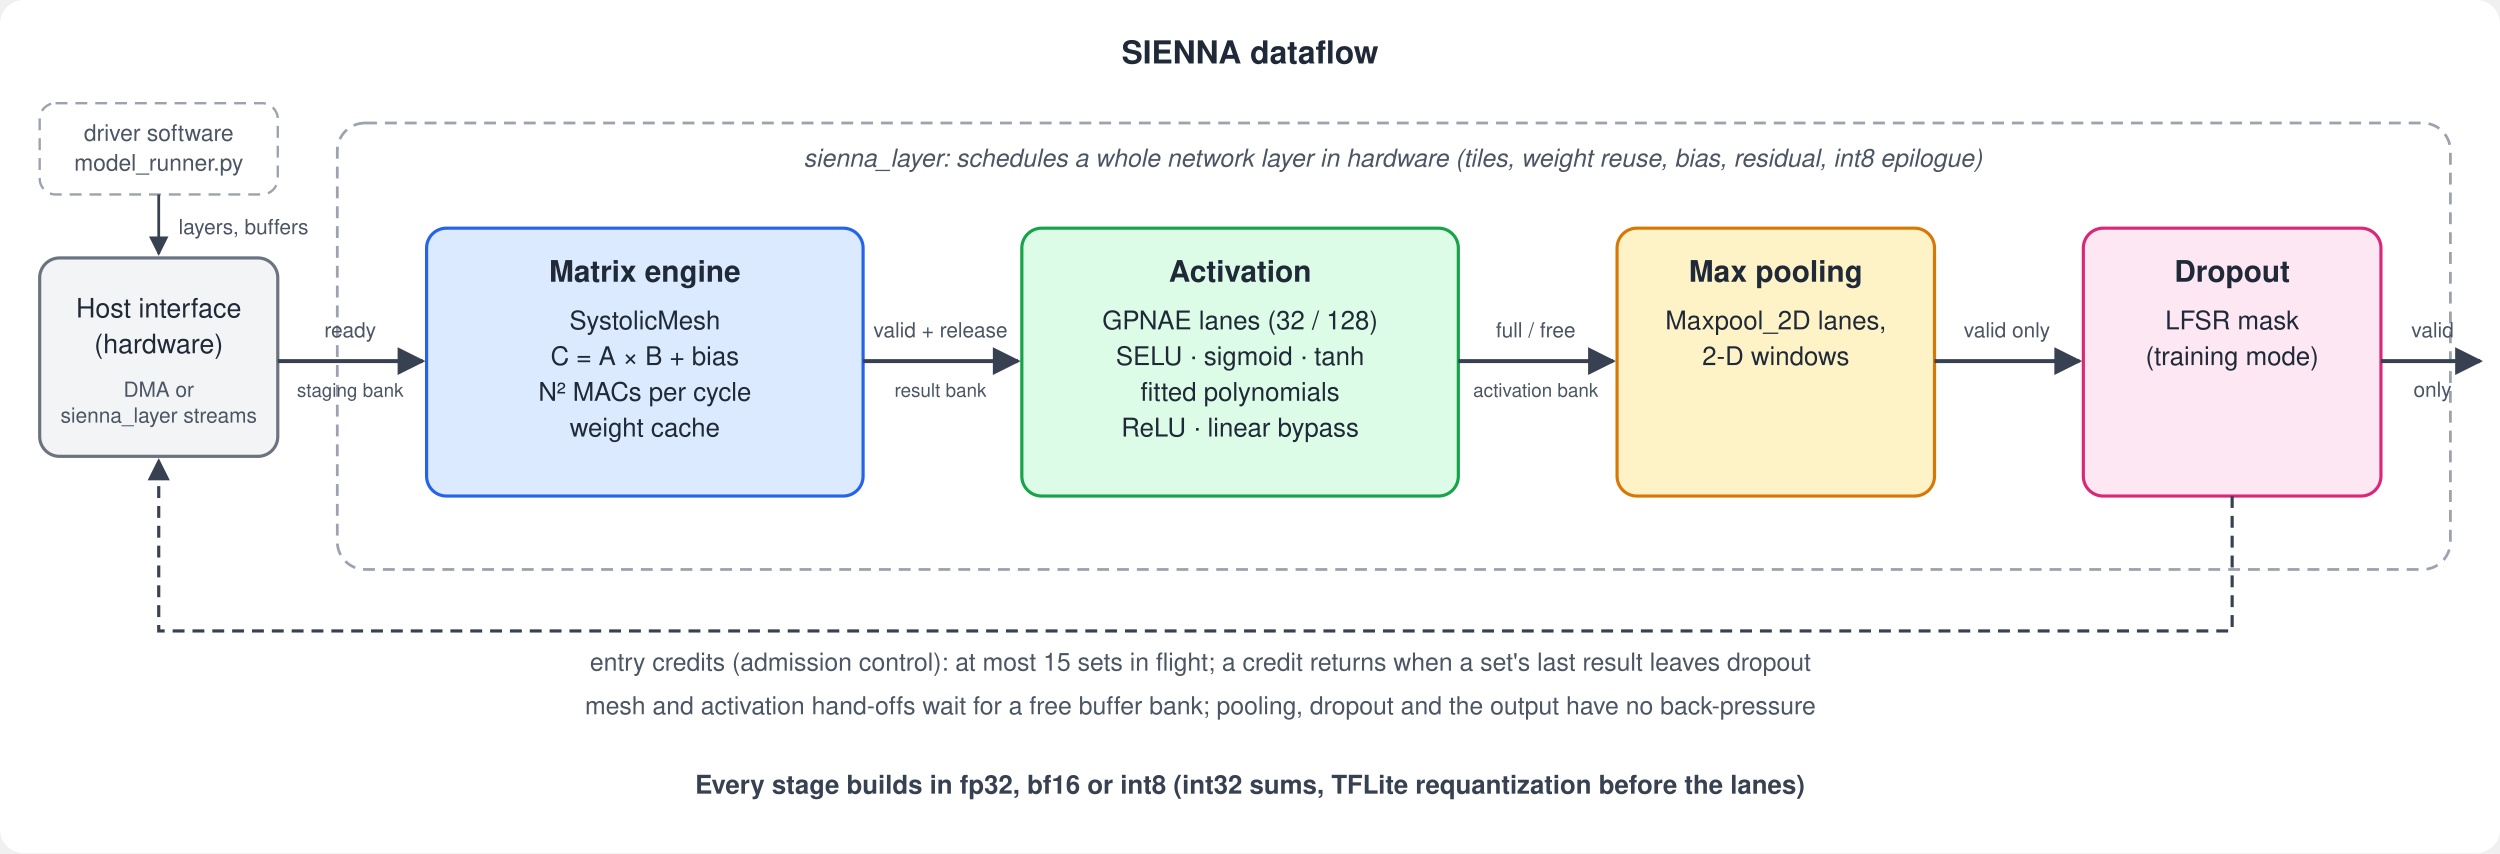
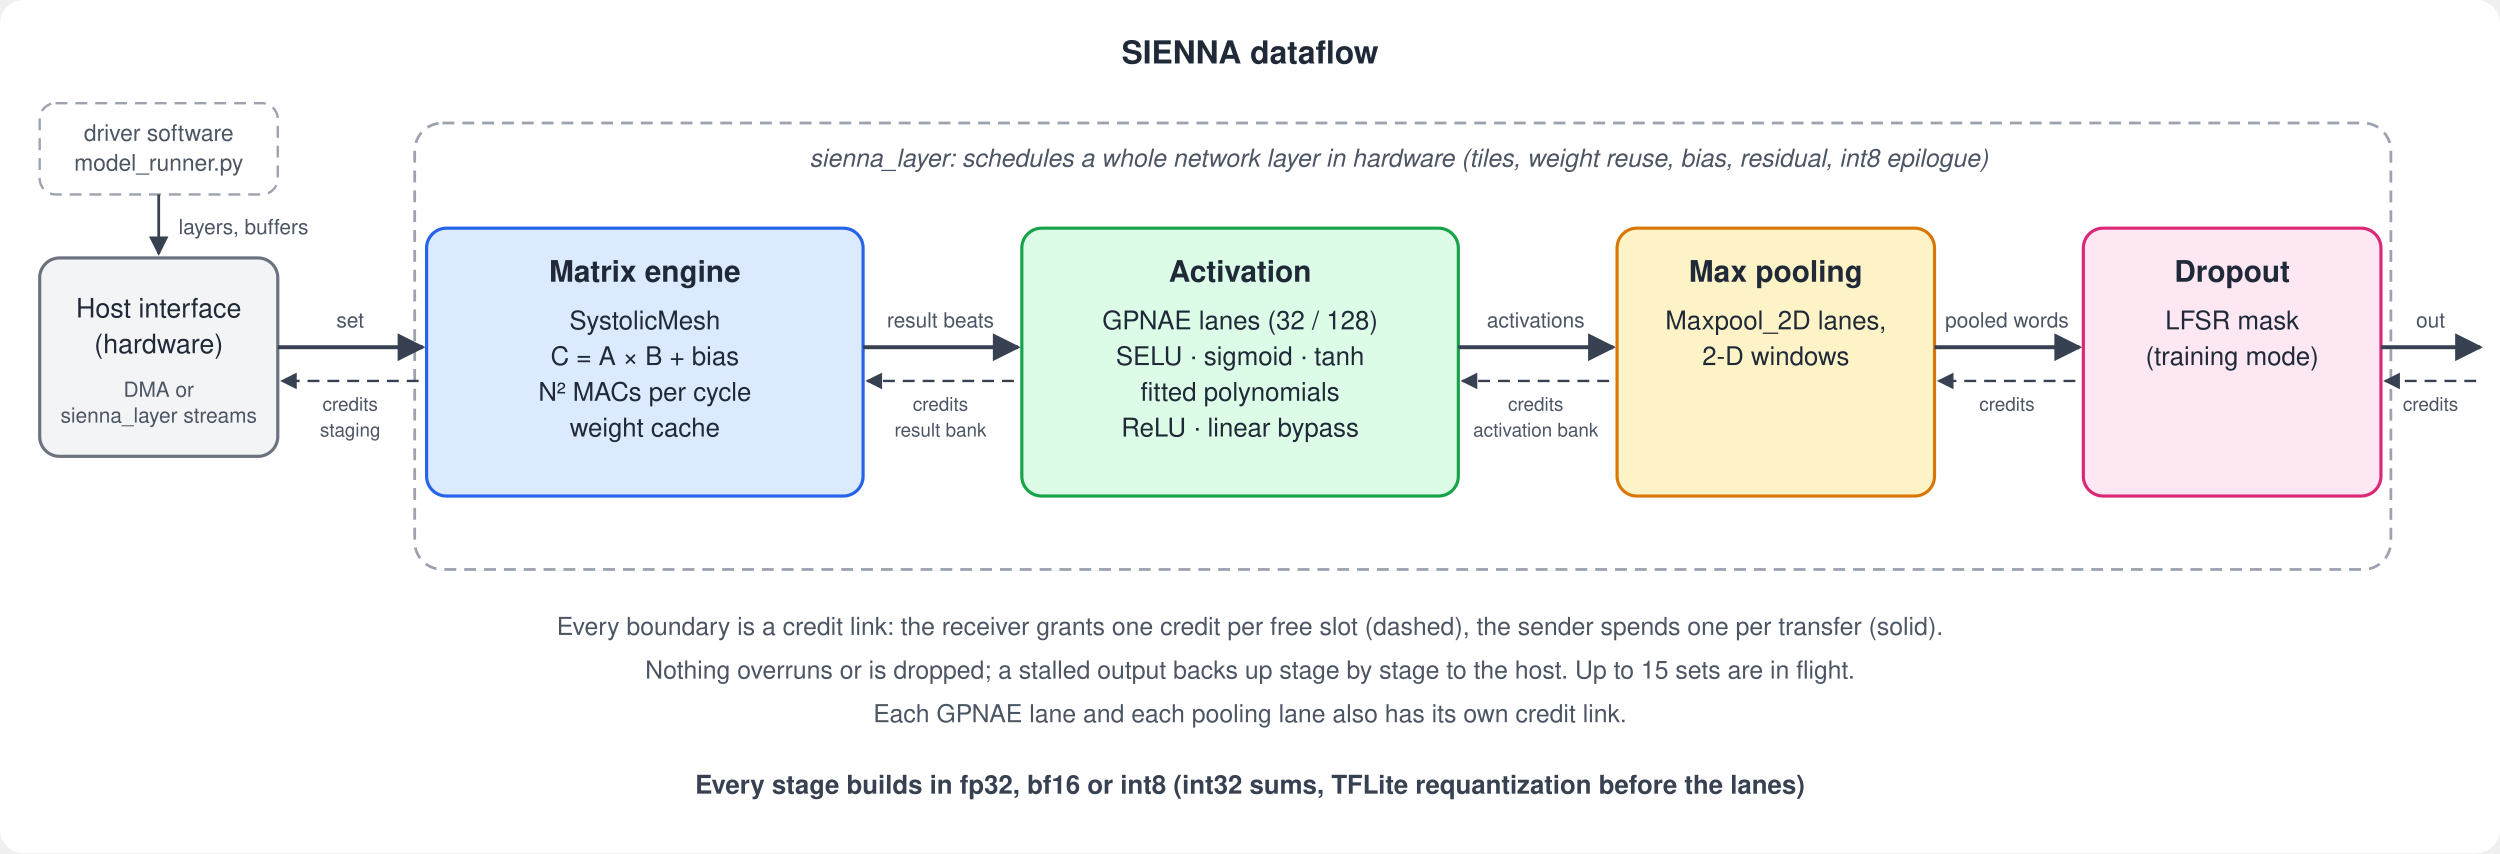
<svg xmlns="http://www.w3.org/2000/svg" width="1260" height="430" viewBox="0 0 1260 430">
  <defs>
    <marker id="ah" viewBox="0 0 10 10" refX="9" refY="5" markerWidth="7" markerHeight="7" orient="auto-start-reverse">
      <path d="M0,0 L10,5 L0,10 z" fill="#374151" />
    </marker>
  </defs>
  <rect x="0" y="0" width="1260" height="430" rx="12" fill="#ffffff" />
  <text x="630" y="32" font-family="Helvetica, Arial, sans-serif" font-size="16" font-weight="bold" fill="#1f2937" text-anchor="middle">SIENNA dataflow</text>
  <rect x="20" y="52" width="120" height="46" rx="8" fill="#ffffff" stroke="#9ca3af" stroke-width="1.2" stroke-dasharray="6 4" />
  <text x="80" y="71" font-family="Helvetica, Arial, sans-serif" font-size="11.5" font-weight="normal" fill="#4b5563" text-anchor="middle">driver software</text>
  <text x="80" y="86" font-family="Helvetica, Arial, sans-serif" font-size="11.5" font-weight="normal" fill="#4b5563" text-anchor="middle">model_runner.py</text>
  <polyline points="80,98 80,128" fill="none" stroke="#374151" stroke-width="1.4" marker-end="url(#ah)" />
  <text x="90" y="118" font-family="Helvetica, Arial, sans-serif" font-size="10.5" font-weight="normal" fill="#4b5563" text-anchor="start">layers, buffers</text>
-   <rect x="170" y="62" width="1065" height="225" rx="14" fill="none" stroke="#9ca3af" stroke-width="1.4" stroke-dasharray="6 4" />
-   <text x="702" y="84" font-family="Helvetica, Arial, sans-serif" font-size="12.5" font-weight="normal" fill="#4b5563" text-anchor="middle" font-style="italic">sienna_layer: schedules a whole network layer in hardware (tiles, weight reuse, bias, residual, int8 epilogue)</text>
+   <rect x="209" y="62" width="996" height="225" rx="14" fill="none" stroke="#9ca3af" stroke-width="1.4" stroke-dasharray="6 4" />
+   <text x="705" y="84" font-family="Helvetica, Arial, sans-serif" font-size="12.5" font-weight="normal" fill="#4b5563" text-anchor="middle" font-style="italic">sienna_layer: schedules a whole network layer in hardware (tiles, weight reuse, bias, residual, int8 epilogue)</text>
  <rect x="20" y="130" width="120" height="100" rx="10" fill="#f3f4f6" stroke="#6b7280" stroke-width="1.6" />
  <text x="80" y="160" font-family="Helvetica, Arial, sans-serif" font-size="13.5" font-weight="normal" fill="#1f2937" text-anchor="middle">Host interface</text>
  <text x="80" y="178" font-family="Helvetica, Arial, sans-serif" font-size="13.5" font-weight="normal" fill="#1f2937" text-anchor="middle">(hardware)</text>
  <text x="80" y="200" font-family="Helvetica, Arial, sans-serif" font-size="10.5" font-weight="normal" fill="#4b5563" text-anchor="middle">DMA or</text>
  <text x="80" y="213" font-family="Helvetica, Arial, sans-serif" font-size="10.5" font-weight="normal" fill="#4b5563" text-anchor="middle">sienna_layer streams</text>
  <rect x="215" y="115" width="220" height="135" rx="10" fill="#dbeafe" stroke="#2563eb" stroke-width="1.6" />
  <text x="325.0" y="142" font-family="Helvetica, Arial, sans-serif" font-size="15" font-weight="bold" fill="#1f2937" text-anchor="middle">Matrix engine</text>
  <text x="325.0" y="166" font-family="Helvetica, Arial, sans-serif" font-size="13" font-weight="normal" fill="#1f2937" text-anchor="middle">SystolicMesh</text>
  <text x="325.0" y="184" font-family="Helvetica, Arial, sans-serif" font-size="13" font-weight="normal" fill="#1f2937" text-anchor="middle">C = A × B + bias</text>
  <text x="325.0" y="202" font-family="Helvetica, Arial, sans-serif" font-size="13" font-weight="normal" fill="#1f2937" text-anchor="middle">N² MACs per cycle</text>
  <text x="325.0" y="220" font-family="Helvetica, Arial, sans-serif" font-size="13" font-weight="normal" fill="#1f2937" text-anchor="middle">weight cache</text>
  <rect x="515" y="115" width="220" height="135" rx="10" fill="#dcfce7" stroke="#16a34a" stroke-width="1.6" />
  <text x="625.0" y="142" font-family="Helvetica, Arial, sans-serif" font-size="15" font-weight="bold" fill="#1f2937" text-anchor="middle">Activation</text>
  <text x="625.0" y="166" font-family="Helvetica, Arial, sans-serif" font-size="13" font-weight="normal" fill="#1f2937" text-anchor="middle">GPNAE lanes (32 / 128)</text>
  <text x="625.0" y="184" font-family="Helvetica, Arial, sans-serif" font-size="13" font-weight="normal" fill="#1f2937" text-anchor="middle">SELU · sigmoid · tanh</text>
  <text x="625.0" y="202" font-family="Helvetica, Arial, sans-serif" font-size="13" font-weight="normal" fill="#1f2937" text-anchor="middle">fitted polynomials</text>
  <text x="625.0" y="220" font-family="Helvetica, Arial, sans-serif" font-size="13" font-weight="normal" fill="#1f2937" text-anchor="middle">ReLU · linear bypass</text>
  <rect x="815" y="115" width="160" height="135" rx="10" fill="#fef3c7" stroke="#d97706" stroke-width="1.6" />
  <text x="895.0" y="142" font-family="Helvetica, Arial, sans-serif" font-size="15" font-weight="bold" fill="#1f2937" text-anchor="middle">Max pooling</text>
  <text x="895.0" y="166" font-family="Helvetica, Arial, sans-serif" font-size="13" font-weight="normal" fill="#1f2937" text-anchor="middle">Maxpool_2D lanes,</text>
  <text x="895.0" y="184" font-family="Helvetica, Arial, sans-serif" font-size="13" font-weight="normal" fill="#1f2937" text-anchor="middle">2-D windows</text>
  <rect x="1050" y="115" width="150" height="135" rx="10" fill="#fce7f3" stroke="#db2777" stroke-width="1.6" />
  <text x="1125.0" y="142" font-family="Helvetica, Arial, sans-serif" font-size="15" font-weight="bold" fill="#1f2937" text-anchor="middle">Dropout</text>
  <text x="1125.0" y="166" font-family="Helvetica, Arial, sans-serif" font-size="13" font-weight="normal" fill="#1f2937" text-anchor="middle">LFSR mask</text>
  <text x="1125.0" y="184" font-family="Helvetica, Arial, sans-serif" font-size="13" font-weight="normal" fill="#1f2937" text-anchor="middle">(training mode)</text>
-   <polyline points="140,182 213,182" fill="none" stroke="#374151" stroke-width="2" marker-end="url(#ah)" />
-   <text x="176.5" y="170" font-family="Helvetica, Arial, sans-serif" font-size="10.5" font-weight="normal" fill="#4b5563" text-anchor="middle">ready</text>
-   <text x="176.5" y="200" font-family="Helvetica, Arial, sans-serif" font-size="9.5" font-weight="normal" fill="#4b5563" text-anchor="middle">staging bank</text>
-   <polyline points="435,182 513,182" fill="none" stroke="#374151" stroke-width="2" marker-end="url(#ah)" />
-   <text x="474.0" y="170" font-family="Helvetica, Arial, sans-serif" font-size="10.5" font-weight="normal" fill="#4b5563" text-anchor="middle">valid + release</text>
-   <text x="474.0" y="200" font-family="Helvetica, Arial, sans-serif" font-size="9.5" font-weight="normal" fill="#4b5563" text-anchor="middle">result bank</text>
-   <polyline points="735,182 813,182" fill="none" stroke="#374151" stroke-width="2" marker-end="url(#ah)" />
-   <text x="774.0" y="170" font-family="Helvetica, Arial, sans-serif" font-size="10.5" font-weight="normal" fill="#4b5563" text-anchor="middle">full / free</text>
-   <text x="774.0" y="200" font-family="Helvetica, Arial, sans-serif" font-size="9.5" font-weight="normal" fill="#4b5563" text-anchor="middle">activation bank</text>
-   <polyline points="975,182 1048,182" fill="none" stroke="#374151" stroke-width="2" marker-end="url(#ah)" />
-   <text x="1011.5" y="170" font-family="Helvetica, Arial, sans-serif" font-size="10.5" font-weight="normal" fill="#4b5563" text-anchor="middle">valid only</text>
-   <polyline points="1200,182 1250,182" fill="none" stroke="#374151" stroke-width="2" marker-end="url(#ah)" />
-   <text x="1226" y="170" font-family="Helvetica, Arial, sans-serif" font-size="10.5" font-weight="normal" fill="#4b5563" text-anchor="middle">valid</text>
-   <text x="1226" y="200" font-family="Helvetica, Arial, sans-serif" font-size="10.5" font-weight="normal" fill="#4b5563" text-anchor="middle">only</text>
-   <polyline points="1125,250 1125,318 80,318 80,232" fill="none" stroke="#374151" stroke-width="1.6" stroke-dasharray="6 4" marker-end="url(#ah)" />
-   <text x="605" y="338" font-family="Helvetica, Arial, sans-serif" font-size="12.5" font-weight="normal" fill="#4b5563" text-anchor="middle">entry credits (admission control): at most 15 sets in flight; a credit returns when a set's last result leaves dropout</text>
-   <text x="605" y="360" font-family="Helvetica, Arial, sans-serif" font-size="12.5" font-weight="normal" fill="#4b5563" text-anchor="middle">mesh and activation hand-offs wait for a free buffer bank; pooling, dropout and the output have no back-pressure</text>
+   <polyline points="140,175 213,175" fill="none" stroke="#374151" stroke-width="2" marker-end="url(#ah)" />
+   <polyline points="211,192 142,192" fill="none" stroke="#374151" stroke-width="1.2" stroke-dasharray="6 4" marker-end="url(#ah)" />
+   <text x="176.5" y="165" font-family="Helvetica, Arial, sans-serif" font-size="10.5" font-weight="normal" fill="#4b5563" text-anchor="middle">set</text>
+   <text x="176.5" y="207" font-family="Helvetica, Arial, sans-serif" font-size="9.5" font-weight="normal" fill="#4b5563" text-anchor="middle">credits</text>
+   <text x="176.5" y="220" font-family="Helvetica, Arial, sans-serif" font-size="9.5" font-weight="normal" fill="#4b5563" text-anchor="middle">staging</text>
+   <polyline points="435,175 513,175" fill="none" stroke="#374151" stroke-width="2" marker-end="url(#ah)" />
+   <polyline points="511,192 437,192" fill="none" stroke="#374151" stroke-width="1.2" stroke-dasharray="6 4" marker-end="url(#ah)" />
+   <text x="474.0" y="165" font-family="Helvetica, Arial, sans-serif" font-size="10.5" font-weight="normal" fill="#4b5563" text-anchor="middle">result beats</text>
+   <text x="474.0" y="207" font-family="Helvetica, Arial, sans-serif" font-size="9.5" font-weight="normal" fill="#4b5563" text-anchor="middle">credits</text>
+   <text x="474.0" y="220" font-family="Helvetica, Arial, sans-serif" font-size="9.5" font-weight="normal" fill="#4b5563" text-anchor="middle">result bank</text>
+   <polyline points="735,175 813,175" fill="none" stroke="#374151" stroke-width="2" marker-end="url(#ah)" />
+   <polyline points="811,192 737,192" fill="none" stroke="#374151" stroke-width="1.2" stroke-dasharray="6 4" marker-end="url(#ah)" />
+   <text x="774.0" y="165" font-family="Helvetica, Arial, sans-serif" font-size="10.5" font-weight="normal" fill="#4b5563" text-anchor="middle">activations</text>
+   <text x="774.0" y="207" font-family="Helvetica, Arial, sans-serif" font-size="9.5" font-weight="normal" fill="#4b5563" text-anchor="middle">credits</text>
+   <text x="774.0" y="220" font-family="Helvetica, Arial, sans-serif" font-size="9.5" font-weight="normal" fill="#4b5563" text-anchor="middle">activation bank</text>
+   <polyline points="975,175 1048,175" fill="none" stroke="#374151" stroke-width="2" marker-end="url(#ah)" />
+   <polyline points="1046,192 977,192" fill="none" stroke="#374151" stroke-width="1.2" stroke-dasharray="6 4" marker-end="url(#ah)" />
+   <text x="1011.5" y="165" font-family="Helvetica, Arial, sans-serif" font-size="10.5" font-weight="normal" fill="#4b5563" text-anchor="middle">pooled words</text>
+   <text x="1011.5" y="207" font-family="Helvetica, Arial, sans-serif" font-size="9.5" font-weight="normal" fill="#4b5563" text-anchor="middle">credits</text>
+   <polyline points="1200,175 1250,175" fill="none" stroke="#374151" stroke-width="2" marker-end="url(#ah)" />
+   <polyline points="1248,192 1202,192" fill="none" stroke="#374151" stroke-width="1.2" stroke-dasharray="6 4" marker-end="url(#ah)" />
+   <text x="1225.0" y="165" font-family="Helvetica, Arial, sans-serif" font-size="10.5" font-weight="normal" fill="#4b5563" text-anchor="middle">out</text>
+   <text x="1225.0" y="207" font-family="Helvetica, Arial, sans-serif" font-size="9.5" font-weight="normal" fill="#4b5563" text-anchor="middle">credits</text>
+   <text x="630" y="320" font-family="Helvetica, Arial, sans-serif" font-size="12.5" font-weight="normal" fill="#4b5563" text-anchor="middle">Every boundary is a credit link: the receiver grants one credit per free slot (dashed), the sender spends one per transfer (solid).</text>
+   <text x="630" y="342" font-family="Helvetica, Arial, sans-serif" font-size="12.5" font-weight="normal" fill="#4b5563" text-anchor="middle">Nothing overruns or is dropped; a stalled output backs up stage by stage to the host. Up to 15 sets are in flight.</text>
+   <text x="630" y="364" font-family="Helvetica, Arial, sans-serif" font-size="12.5" font-weight="normal" fill="#4b5563" text-anchor="middle">Each GPNAE lane and each pooling lane also has its own credit link.</text>
  <text x="630" y="400" font-family="Helvetica, Arial, sans-serif" font-size="13" font-weight="bold" fill="#374151" text-anchor="middle">Every stage builds in fp32, bf16 or int8 (int32 sums, TFLite requantization before the lanes)</text>
</svg>
